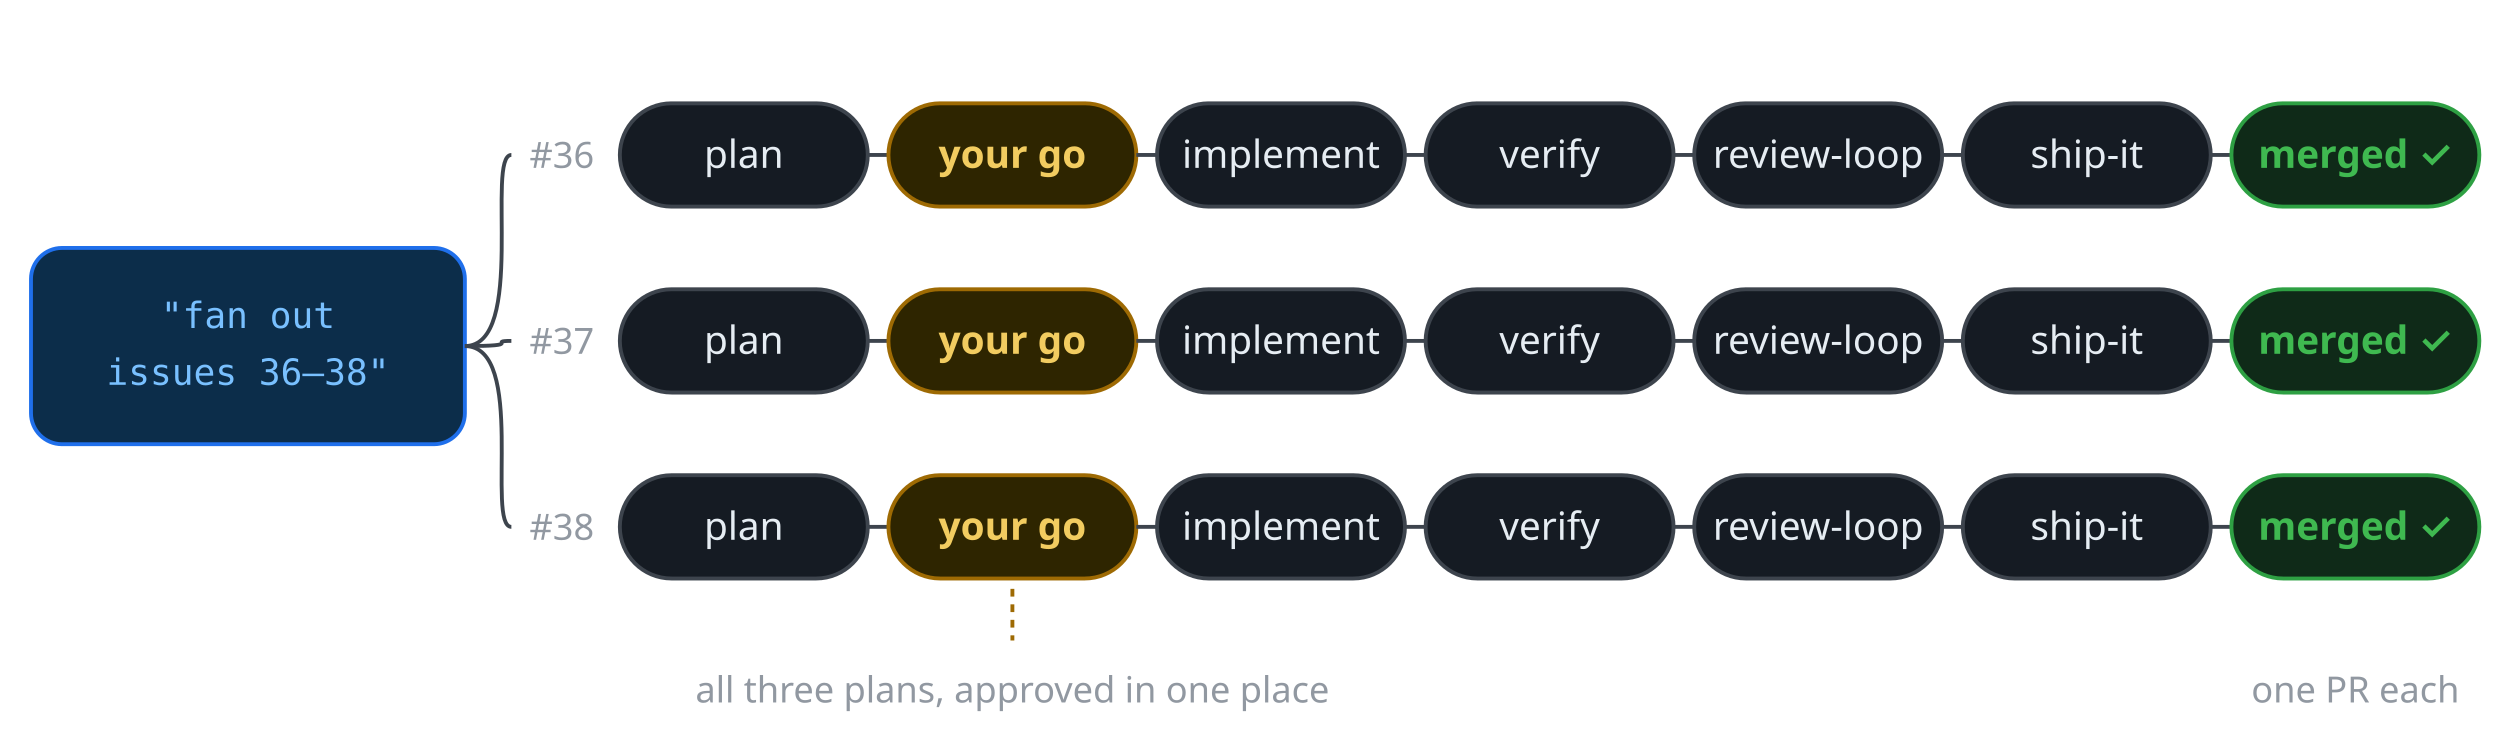
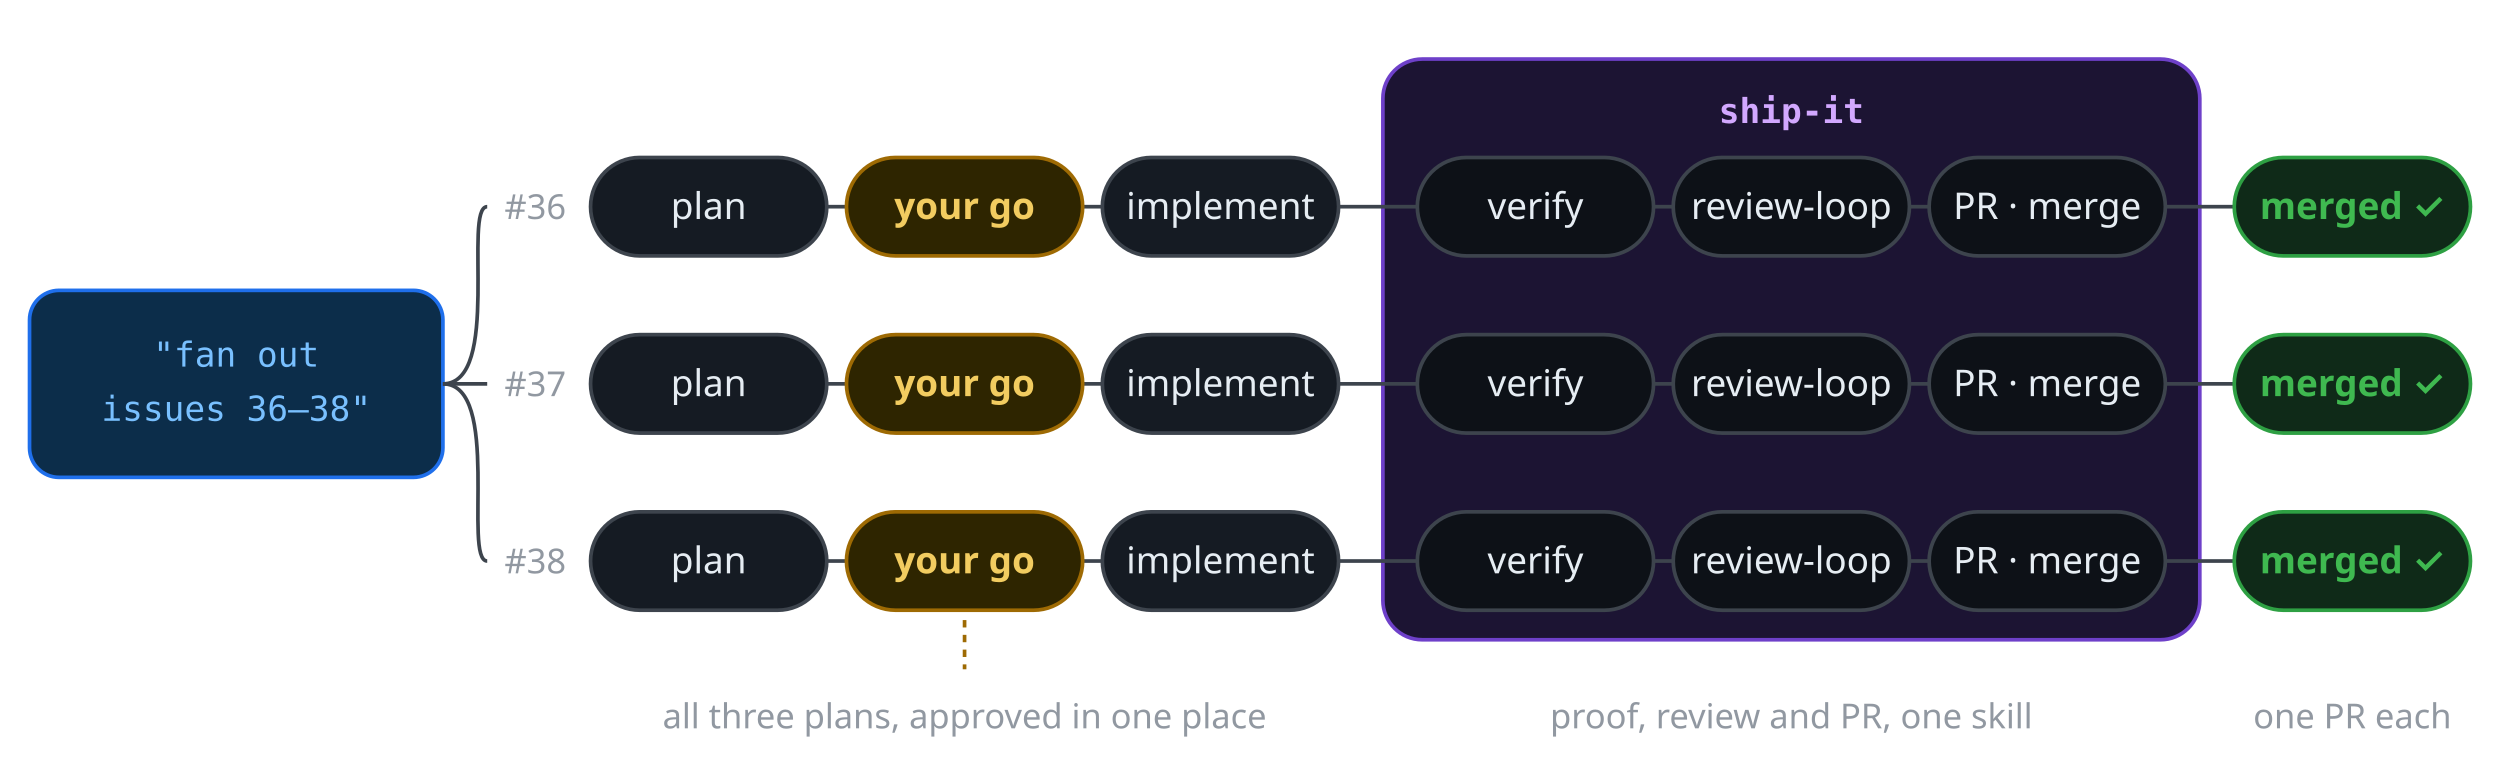
- <svg xmlns="http://www.w3.org/2000/svg" viewBox="0 0 968 292" width="968" height="292" role="img" aria-label="fan-out: one request becomes three issue threads, each running plan, your go, implement, verify, review-loop and ship-it until merged">
+ <svg xmlns="http://www.w3.org/2000/svg" viewBox="0 0 1016 316" width="1016" height="316" role="img" aria-label="fan-out: one request becomes three issue threads. Each runs plan, your go and implement, then ship-it, which runs verify, review-loop and the PR until it merges">
  <style>text{font-family:-apple-system, BlinkMacSystemFont, 'Segoe UI', 'Noto Sans', Helvetica, Arial, sans-serif;font-size:15px;fill:#e6edf3} .m{font-family:ui-monospace, SFMono-Regular, 'SF Mono', Menlo, Consolas, monospace;font-size:14px}</style>
-   <rect x="12" y="96" width="168" height="76" rx="12" fill="#0c2d4a" stroke="#1f6feb" stroke-width="1.5" />
-   <text x="96.0" y="127" text-anchor="middle" class="m" style="fill:#79c0ff">"fan out</text>
-   <text x="96.0" y="149" text-anchor="middle" class="m" style="fill:#79c0ff">issues 36–38"</text>
-   <path d="M180 134.0 C 204 134.0, 188 60.0, 198 60.0" fill="none" stroke="#3d444d" stroke-width="1.5" />
-   <text x="205" y="65.0" style="fill:#9198a1;font-size:14px">#36</text>
-   <rect x="240" y="40" width="96" height="40" rx="20" fill="#151b23" stroke="#3d444d" stroke-width="1.5" />
-   <text x="288.0" y="65.0" text-anchor="middle" style="fill:#e6edf3;font-weight:400">plan</text>
-   <line x1="336" y1="60.0" x2="344" y2="60.0" stroke="#3d444d" stroke-width="1.5" />
-   <rect x="344" y="40" width="96" height="40" rx="20" fill="#2e2500" stroke="#9e6a03" stroke-width="1.5" />
-   <text x="392.0" y="65.0" text-anchor="middle" style="fill:#f2cc60;font-weight:600">your go</text>
-   <line x1="440" y1="60.0" x2="448" y2="60.0" stroke="#3d444d" stroke-width="1.5" />
-   <rect x="448" y="40" width="96" height="40" rx="20" fill="#151b23" stroke="#3d444d" stroke-width="1.5" />
-   <text x="496.0" y="65.0" text-anchor="middle" style="fill:#e6edf3;font-weight:400">implement</text>
-   <line x1="544" y1="60.0" x2="552" y2="60.0" stroke="#3d444d" stroke-width="1.5" />
-   <rect x="552" y="40" width="96" height="40" rx="20" fill="#151b23" stroke="#3d444d" stroke-width="1.5" />
-   <text x="600.0" y="65.0" text-anchor="middle" style="fill:#e6edf3;font-weight:400">verify</text>
-   <line x1="648" y1="60.0" x2="656" y2="60.0" stroke="#3d444d" stroke-width="1.5" />
-   <rect x="656" y="40" width="96" height="40" rx="20" fill="#151b23" stroke="#3d444d" stroke-width="1.5" />
-   <text x="704.0" y="65.0" text-anchor="middle" style="fill:#e6edf3;font-weight:400">review-loop</text>
-   <line x1="752" y1="60.0" x2="760" y2="60.0" stroke="#3d444d" stroke-width="1.5" />
-   <rect x="760" y="40" width="96" height="40" rx="20" fill="#151b23" stroke="#3d444d" stroke-width="1.5" />
-   <text x="808.0" y="65.0" text-anchor="middle" style="fill:#e6edf3;font-weight:400">ship-it</text>
-   <line x1="856" y1="60.0" x2="864" y2="60.0" stroke="#3d444d" stroke-width="1.5" />
-   <rect x="864" y="40" width="96" height="40" rx="20" fill="#0f2a18" stroke="#2ea043" stroke-width="1.5" />
-   <text x="912.0" y="65.0" text-anchor="middle" style="fill:#3fb950;font-weight:600">merged ✓</text>
-   <path d="M180 134.0 C 204 134.0, 188 132.0, 198 132.0" fill="none" stroke="#3d444d" stroke-width="1.5" />
-   <text x="205" y="137.0" style="fill:#9198a1;font-size:14px">#37</text>
-   <rect x="240" y="112" width="96" height="40" rx="20" fill="#151b23" stroke="#3d444d" stroke-width="1.5" />
-   <text x="288.0" y="137.0" text-anchor="middle" style="fill:#e6edf3;font-weight:400">plan</text>
-   <line x1="336" y1="132.0" x2="344" y2="132.0" stroke="#3d444d" stroke-width="1.5" />
-   <rect x="344" y="112" width="96" height="40" rx="20" fill="#2e2500" stroke="#9e6a03" stroke-width="1.5" />
-   <text x="392.0" y="137.0" text-anchor="middle" style="fill:#f2cc60;font-weight:600">your go</text>
-   <line x1="440" y1="132.0" x2="448" y2="132.0" stroke="#3d444d" stroke-width="1.5" />
-   <rect x="448" y="112" width="96" height="40" rx="20" fill="#151b23" stroke="#3d444d" stroke-width="1.5" />
-   <text x="496.0" y="137.0" text-anchor="middle" style="fill:#e6edf3;font-weight:400">implement</text>
-   <line x1="544" y1="132.0" x2="552" y2="132.0" stroke="#3d444d" stroke-width="1.5" />
-   <rect x="552" y="112" width="96" height="40" rx="20" fill="#151b23" stroke="#3d444d" stroke-width="1.5" />
-   <text x="600.0" y="137.0" text-anchor="middle" style="fill:#e6edf3;font-weight:400">verify</text>
-   <line x1="648" y1="132.0" x2="656" y2="132.0" stroke="#3d444d" stroke-width="1.5" />
-   <rect x="656" y="112" width="96" height="40" rx="20" fill="#151b23" stroke="#3d444d" stroke-width="1.5" />
-   <text x="704.0" y="137.0" text-anchor="middle" style="fill:#e6edf3;font-weight:400">review-loop</text>
-   <line x1="752" y1="132.0" x2="760" y2="132.0" stroke="#3d444d" stroke-width="1.5" />
-   <rect x="760" y="112" width="96" height="40" rx="20" fill="#151b23" stroke="#3d444d" stroke-width="1.5" />
-   <text x="808.0" y="137.0" text-anchor="middle" style="fill:#e6edf3;font-weight:400">ship-it</text>
-   <line x1="856" y1="132.0" x2="864" y2="132.0" stroke="#3d444d" stroke-width="1.5" />
-   <rect x="864" y="112" width="96" height="40" rx="20" fill="#0f2a18" stroke="#2ea043" stroke-width="1.5" />
-   <text x="912.0" y="137.0" text-anchor="middle" style="fill:#3fb950;font-weight:600">merged ✓</text>
-   <path d="M180 134.0 C 204 134.0, 188 204.0, 198 204.0" fill="none" stroke="#3d444d" stroke-width="1.5" />
-   <text x="205" y="209.0" style="fill:#9198a1;font-size:14px">#38</text>
-   <rect x="240" y="184" width="96" height="40" rx="20" fill="#151b23" stroke="#3d444d" stroke-width="1.5" />
-   <text x="288.0" y="209.0" text-anchor="middle" style="fill:#e6edf3;font-weight:400">plan</text>
-   <line x1="336" y1="204.0" x2="344" y2="204.0" stroke="#3d444d" stroke-width="1.5" />
-   <rect x="344" y="184" width="96" height="40" rx="20" fill="#2e2500" stroke="#9e6a03" stroke-width="1.5" />
-   <text x="392.0" y="209.0" text-anchor="middle" style="fill:#f2cc60;font-weight:600">your go</text>
-   <line x1="440" y1="204.0" x2="448" y2="204.0" stroke="#3d444d" stroke-width="1.5" />
-   <rect x="448" y="184" width="96" height="40" rx="20" fill="#151b23" stroke="#3d444d" stroke-width="1.5" />
-   <text x="496.0" y="209.0" text-anchor="middle" style="fill:#e6edf3;font-weight:400">implement</text>
-   <line x1="544" y1="204.0" x2="552" y2="204.0" stroke="#3d444d" stroke-width="1.5" />
-   <rect x="552" y="184" width="96" height="40" rx="20" fill="#151b23" stroke="#3d444d" stroke-width="1.5" />
-   <text x="600.0" y="209.0" text-anchor="middle" style="fill:#e6edf3;font-weight:400">verify</text>
-   <line x1="648" y1="204.0" x2="656" y2="204.0" stroke="#3d444d" stroke-width="1.5" />
-   <rect x="656" y="184" width="96" height="40" rx="20" fill="#151b23" stroke="#3d444d" stroke-width="1.5" />
-   <text x="704.0" y="209.0" text-anchor="middle" style="fill:#e6edf3;font-weight:400">review-loop</text>
-   <line x1="752" y1="204.0" x2="760" y2="204.0" stroke="#3d444d" stroke-width="1.5" />
-   <rect x="760" y="184" width="96" height="40" rx="20" fill="#151b23" stroke="#3d444d" stroke-width="1.5" />
-   <text x="808.0" y="209.0" text-anchor="middle" style="fill:#e6edf3;font-weight:400">ship-it</text>
-   <line x1="856" y1="204.0" x2="864" y2="204.0" stroke="#3d444d" stroke-width="1.5" />
-   <rect x="864" y="184" width="96" height="40" rx="20" fill="#0f2a18" stroke="#2ea043" stroke-width="1.5" />
-   <text x="912.0" y="209.0" text-anchor="middle" style="fill:#3fb950;font-weight:600">merged ✓</text>
-   <path d="M392.0 228 L392.0 248" stroke="#9e6a03" stroke-width="1.5" stroke-dasharray="3 3" />
-   <text x="392.0" y="272" text-anchor="middle" style="fill:#9198a1;font-size:14px">all three plans, approved in one place</text>
-   <text x="912.0" y="272" text-anchor="middle" style="fill:#9198a1;font-size:14px">one PR each</text>
+   <rect x="562" y="24" width="332" height="236" rx="16" fill="#1c1433" stroke="#6e40c9" stroke-width="1.5" />
+   <text x="728.0" y="50" text-anchor="middle" class="m" style="fill:#d2a8ff;font-weight:700">ship-it</text>
+   <rect x="12" y="118.0" width="168" height="76" rx="12" fill="#0c2d4a" stroke="#1f6feb" stroke-width="1.5" />
+   <text x="96" y="149.0" text-anchor="middle" class="m" style="fill:#79c0ff">"fan out</text>
+   <text x="96" y="171.0" text-anchor="middle" class="m" style="fill:#79c0ff">issues 36–38"</text>
+   <path d="M180 156.0 C 204 156.0, 188 84.0, 198 84.0" fill="none" stroke="#3d444d" stroke-width="1.5" />
+   <text x="205" y="89.0" style="fill:#9198a1;font-size:14px">#36</text>
+   <line x1="336" y1="84.0" x2="344" y2="84.0" stroke="#3d444d" stroke-width="1.5" />
+   <line x1="440" y1="84.0" x2="448" y2="84.0" stroke="#3d444d" stroke-width="1.5" />
+   <line x1="544" y1="84.0" x2="576" y2="84.0" stroke="#3d444d" stroke-width="1.5" />
+   <line x1="672" y1="84.0" x2="680" y2="84.0" stroke="#3d444d" stroke-width="1.5" />
+   <line x1="776" y1="84.0" x2="784" y2="84.0" stroke="#3d444d" stroke-width="1.5" />
+   <line x1="880" y1="84.0" x2="908" y2="84.0" stroke="#3d444d" stroke-width="1.5" />
+   <rect x="240" y="64" width="96" height="40" rx="20" fill="#151b23" stroke="#3d444d" stroke-width="1.5" />
+   <text x="288.0" y="89" text-anchor="middle" style="fill:#e6edf3;font-weight:400">plan</text>
+   <rect x="344" y="64" width="96" height="40" rx="20" fill="#2e2500" stroke="#9e6a03" stroke-width="1.5" />
+   <text x="392.0" y="89" text-anchor="middle" style="fill:#f2cc60;font-weight:600">your go</text>
+   <rect x="448" y="64" width="96" height="40" rx="20" fill="#151b23" stroke="#3d444d" stroke-width="1.5" />
+   <text x="496.0" y="89" text-anchor="middle" style="fill:#e6edf3;font-weight:400">implement</text>
+   <rect x="576" y="64" width="96" height="40" rx="20" fill="#0d1117" stroke="#3d444d" stroke-width="1.5" />
+   <text x="624.0" y="89" text-anchor="middle" style="fill:#e6edf3;font-weight:400">verify</text>
+   <rect x="680" y="64" width="96" height="40" rx="20" fill="#0d1117" stroke="#3d444d" stroke-width="1.5" />
+   <text x="728.0" y="89" text-anchor="middle" style="fill:#e6edf3;font-weight:400">review-loop</text>
+   <rect x="784" y="64" width="96" height="40" rx="20" fill="#0d1117" stroke="#3d444d" stroke-width="1.5" />
+   <text x="832.0" y="89" text-anchor="middle" style="fill:#e6edf3;font-weight:400">PR · merge</text>
+   <rect x="908" y="64" width="96" height="40" rx="20" fill="#0f2a18" stroke="#2ea043" stroke-width="1.5" />
+   <text x="956.0" y="89" text-anchor="middle" style="fill:#3fb950;font-weight:600">merged ✓</text>
+   <path d="M180 156.0 C 204 156.0, 188 156.0, 198 156.0" fill="none" stroke="#3d444d" stroke-width="1.5" />
+   <text x="205" y="161.0" style="fill:#9198a1;font-size:14px">#37</text>
+   <line x1="336" y1="156.0" x2="344" y2="156.0" stroke="#3d444d" stroke-width="1.5" />
+   <line x1="440" y1="156.0" x2="448" y2="156.0" stroke="#3d444d" stroke-width="1.5" />
+   <line x1="544" y1="156.0" x2="576" y2="156.0" stroke="#3d444d" stroke-width="1.5" />
+   <line x1="672" y1="156.0" x2="680" y2="156.0" stroke="#3d444d" stroke-width="1.5" />
+   <line x1="776" y1="156.0" x2="784" y2="156.0" stroke="#3d444d" stroke-width="1.5" />
+   <line x1="880" y1="156.0" x2="908" y2="156.0" stroke="#3d444d" stroke-width="1.5" />
+   <rect x="240" y="136" width="96" height="40" rx="20" fill="#151b23" stroke="#3d444d" stroke-width="1.5" />
+   <text x="288.0" y="161" text-anchor="middle" style="fill:#e6edf3;font-weight:400">plan</text>
+   <rect x="344" y="136" width="96" height="40" rx="20" fill="#2e2500" stroke="#9e6a03" stroke-width="1.5" />
+   <text x="392.0" y="161" text-anchor="middle" style="fill:#f2cc60;font-weight:600">your go</text>
+   <rect x="448" y="136" width="96" height="40" rx="20" fill="#151b23" stroke="#3d444d" stroke-width="1.5" />
+   <text x="496.0" y="161" text-anchor="middle" style="fill:#e6edf3;font-weight:400">implement</text>
+   <rect x="576" y="136" width="96" height="40" rx="20" fill="#0d1117" stroke="#3d444d" stroke-width="1.5" />
+   <text x="624.0" y="161" text-anchor="middle" style="fill:#e6edf3;font-weight:400">verify</text>
+   <rect x="680" y="136" width="96" height="40" rx="20" fill="#0d1117" stroke="#3d444d" stroke-width="1.5" />
+   <text x="728.0" y="161" text-anchor="middle" style="fill:#e6edf3;font-weight:400">review-loop</text>
+   <rect x="784" y="136" width="96" height="40" rx="20" fill="#0d1117" stroke="#3d444d" stroke-width="1.5" />
+   <text x="832.0" y="161" text-anchor="middle" style="fill:#e6edf3;font-weight:400">PR · merge</text>
+   <rect x="908" y="136" width="96" height="40" rx="20" fill="#0f2a18" stroke="#2ea043" stroke-width="1.5" />
+   <text x="956.0" y="161" text-anchor="middle" style="fill:#3fb950;font-weight:600">merged ✓</text>
+   <path d="M180 156.0 C 204 156.0, 188 228.0, 198 228.0" fill="none" stroke="#3d444d" stroke-width="1.5" />
+   <text x="205" y="233.0" style="fill:#9198a1;font-size:14px">#38</text>
+   <line x1="336" y1="228.0" x2="344" y2="228.0" stroke="#3d444d" stroke-width="1.5" />
+   <line x1="440" y1="228.0" x2="448" y2="228.0" stroke="#3d444d" stroke-width="1.5" />
+   <line x1="544" y1="228.0" x2="576" y2="228.0" stroke="#3d444d" stroke-width="1.5" />
+   <line x1="672" y1="228.0" x2="680" y2="228.0" stroke="#3d444d" stroke-width="1.5" />
+   <line x1="776" y1="228.0" x2="784" y2="228.0" stroke="#3d444d" stroke-width="1.5" />
+   <line x1="880" y1="228.0" x2="908" y2="228.0" stroke="#3d444d" stroke-width="1.5" />
+   <rect x="240" y="208" width="96" height="40" rx="20" fill="#151b23" stroke="#3d444d" stroke-width="1.5" />
+   <text x="288.0" y="233" text-anchor="middle" style="fill:#e6edf3;font-weight:400">plan</text>
+   <rect x="344" y="208" width="96" height="40" rx="20" fill="#2e2500" stroke="#9e6a03" stroke-width="1.5" />
+   <text x="392.0" y="233" text-anchor="middle" style="fill:#f2cc60;font-weight:600">your go</text>
+   <rect x="448" y="208" width="96" height="40" rx="20" fill="#151b23" stroke="#3d444d" stroke-width="1.5" />
+   <text x="496.0" y="233" text-anchor="middle" style="fill:#e6edf3;font-weight:400">implement</text>
+   <rect x="576" y="208" width="96" height="40" rx="20" fill="#0d1117" stroke="#3d444d" stroke-width="1.5" />
+   <text x="624.0" y="233" text-anchor="middle" style="fill:#e6edf3;font-weight:400">verify</text>
+   <rect x="680" y="208" width="96" height="40" rx="20" fill="#0d1117" stroke="#3d444d" stroke-width="1.5" />
+   <text x="728.0" y="233" text-anchor="middle" style="fill:#e6edf3;font-weight:400">review-loop</text>
+   <rect x="784" y="208" width="96" height="40" rx="20" fill="#0d1117" stroke="#3d444d" stroke-width="1.5" />
+   <text x="832.0" y="233" text-anchor="middle" style="fill:#e6edf3;font-weight:400">PR · merge</text>
+   <rect x="908" y="208" width="96" height="40" rx="20" fill="#0f2a18" stroke="#2ea043" stroke-width="1.5" />
+   <text x="956.0" y="233" text-anchor="middle" style="fill:#3fb950;font-weight:600">merged ✓</text>
+   <path d="M392.0 252 L392.0 272" stroke="#9e6a03" stroke-width="1.5" stroke-dasharray="3 3" />
+   <text x="392.0" y="296" text-anchor="middle" style="fill:#9198a1;font-size:14px">all three plans, approved in one place</text>
+   <text x="728.0" y="296" text-anchor="middle" style="fill:#9198a1;font-size:14px">proof, review and PR, one skill</text>
+   <text x="956.0" y="296" text-anchor="middle" style="fill:#9198a1;font-size:14px">one PR each</text>
</svg>
